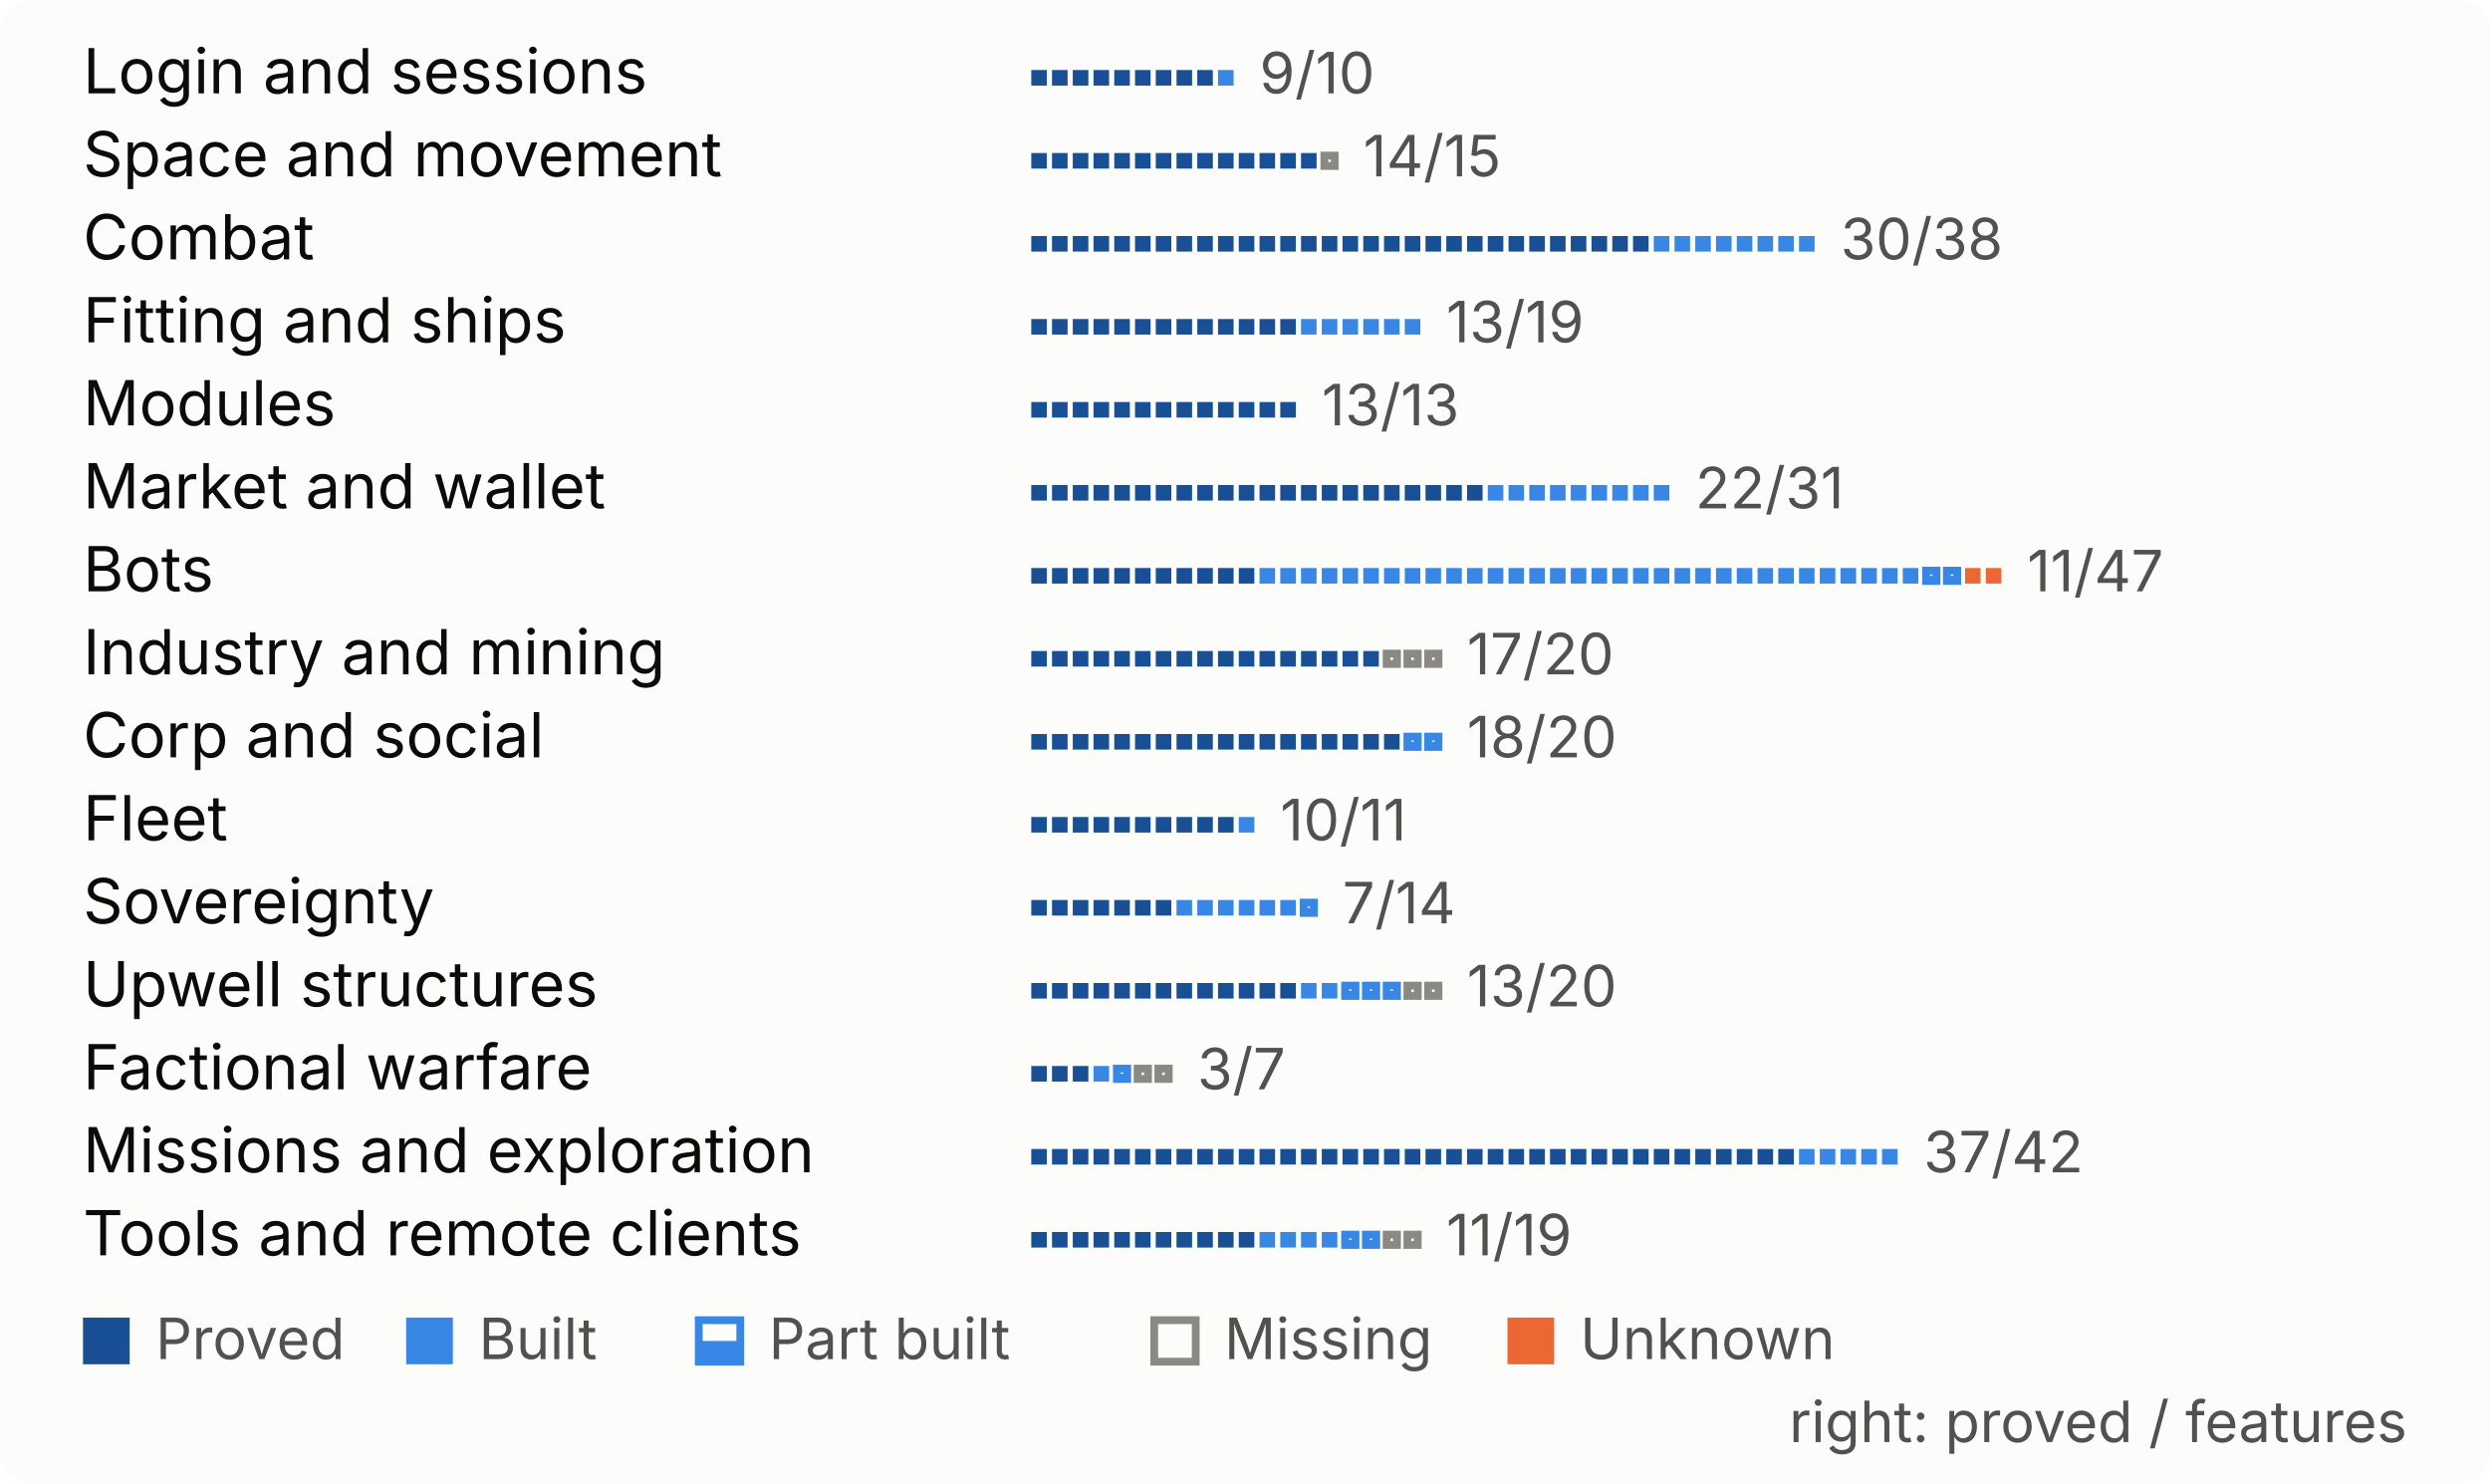
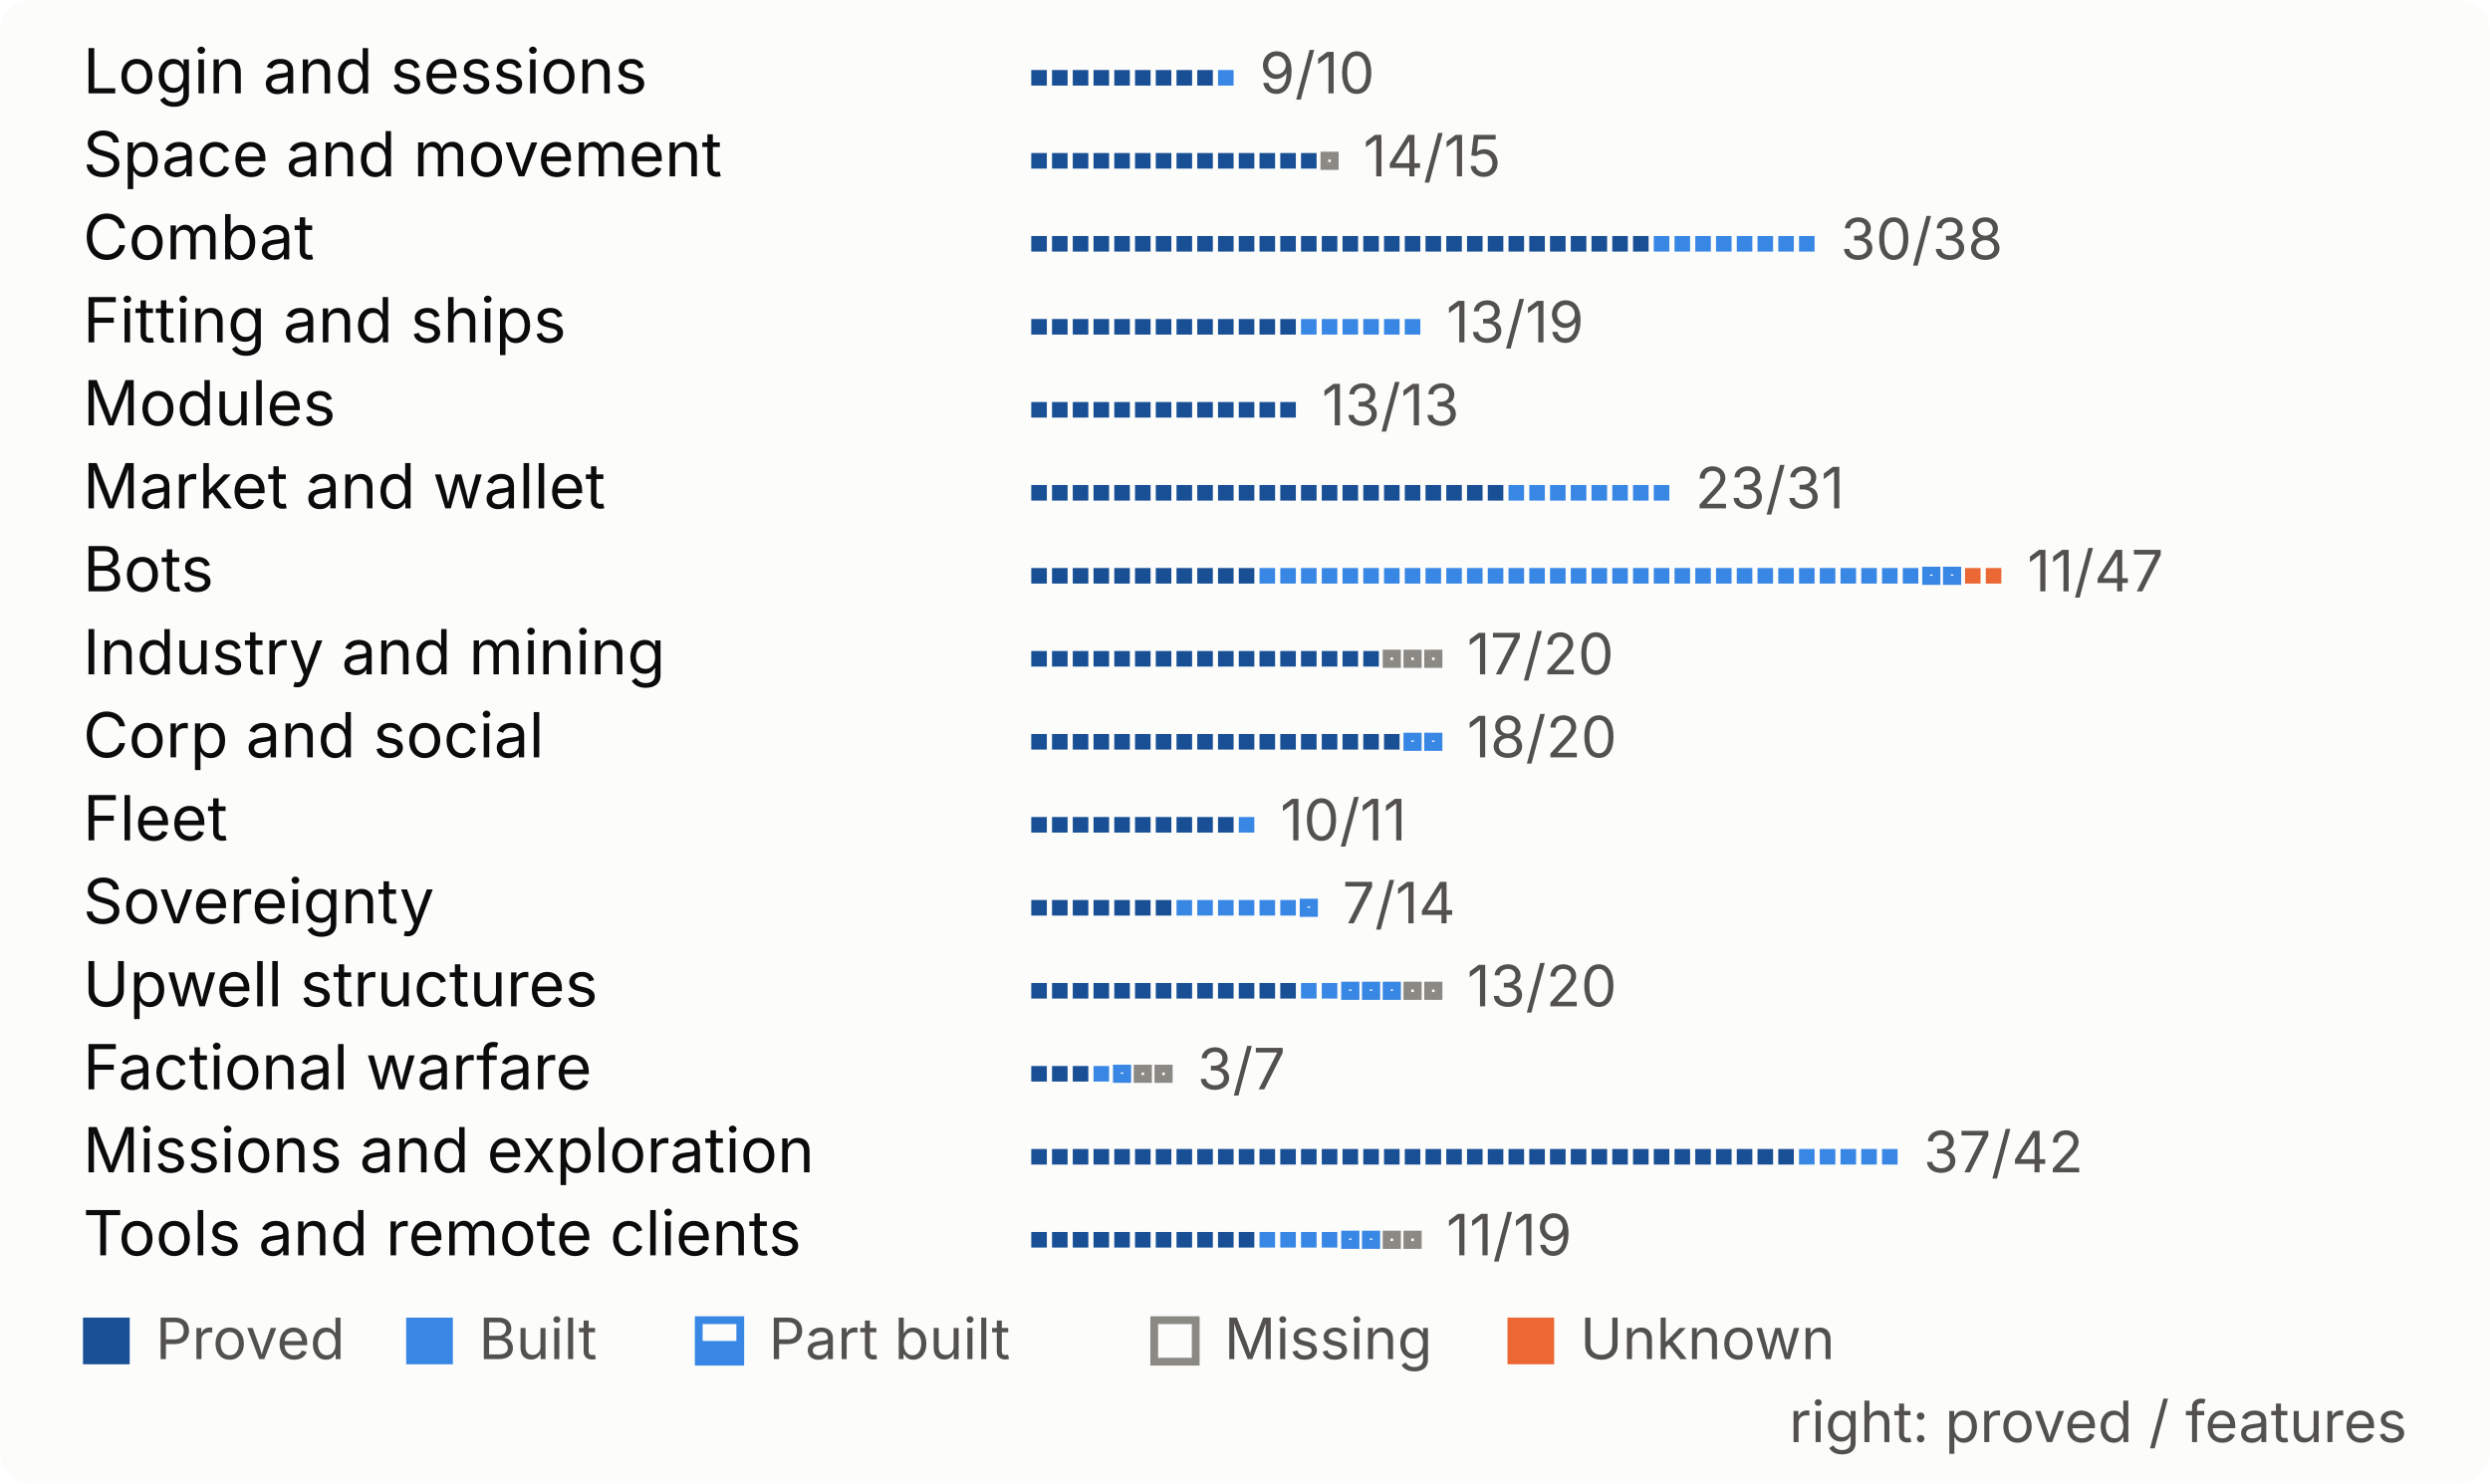
<svg xmlns="http://www.w3.org/2000/svg" width="480" height="286" viewBox="0 0 480 286" role="img" aria-label="Progress by system, one mark per feature">
  <style>
.bg{fill:#fcfcfb}.t{fill:#0b0b0b}.s{fill:#52514e}.rule{fill:#e1e0d9}
.proved{fill:#184f95}.built{fill:#3987e5}.unknown{fill:#eb6834}
.part-o{fill:none;stroke:#3987e5;stroke-width:1.5}.part-f{fill:#3987e5}
.missing{fill:none;stroke:#8a8984;stroke-width:1.5}
.pass{fill:#184f95}.fail{fill:#eb6834}.none{fill:none;stroke:#8a8984;stroke-width:1.5}
@media (prefers-color-scheme:dark){
.bg{fill:#1a1a19}.t{fill:#f0efec}.s{fill:#c3c2b7}.rule{fill:#383835}
.proved{fill:#86b6ef}.built{fill:#3987e5}.unknown{fill:#d95926}
.part-o{stroke:#3987e5}.part-f{fill:#3987e5}
.missing{stroke:#8d8c85}
.pass{fill:#86b6ef}.fail{fill:#d95926}.none{stroke:#8d8c85}
}
text{font-family:system-ui,-apple-system,"Segoe UI",sans-serif;font-size:12px}
.big{font-size:26px;font-weight:600}.b{font-weight:600}.xs{font-size:11px}
</style>
  <rect width="480" height="286" rx="6" class="bg" />
  <text x="16.0" y="18.0" class="t">Login and sessions</text>
  <rect x="198.8" y="13.5" width="3" height="3" class="proved" />
  <rect x="202.8" y="13.5" width="3" height="3" class="proved" />
  <rect x="206.8" y="13.5" width="3" height="3" class="proved" />
  <rect x="210.8" y="13.5" width="3" height="3" class="proved" />
  <rect x="214.8" y="13.5" width="3" height="3" class="proved" />
  <rect x="218.8" y="13.5" width="3" height="3" class="proved" />
  <rect x="222.8" y="13.5" width="3" height="3" class="proved" />
  <rect x="226.8" y="13.5" width="3" height="3" class="proved" />
  <rect x="230.8" y="13.5" width="3" height="3" class="proved" />
  <rect x="234.8" y="13.5" width="3" height="3" class="built" />
  <text x="242.8" y="18.0" class="s xs">9/10</text>
  <text x="16.0" y="34.0" class="t">Space and movement</text>
  <rect x="198.8" y="29.5" width="3" height="3" class="proved" />
  <rect x="202.8" y="29.5" width="3" height="3" class="proved" />
  <rect x="206.8" y="29.5" width="3" height="3" class="proved" />
  <rect x="210.8" y="29.5" width="3" height="3" class="proved" />
  <rect x="214.8" y="29.5" width="3" height="3" class="proved" />
  <rect x="218.8" y="29.5" width="3" height="3" class="proved" />
  <rect x="222.8" y="29.5" width="3" height="3" class="proved" />
  <rect x="226.8" y="29.5" width="3" height="3" class="proved" />
  <rect x="230.8" y="29.5" width="3" height="3" class="proved" />
  <rect x="234.8" y="29.5" width="3" height="3" class="proved" />
  <rect x="238.8" y="29.5" width="3" height="3" class="proved" />
  <rect x="242.8" y="29.5" width="3" height="3" class="proved" />
  <rect x="246.8" y="29.5" width="3" height="3" class="proved" />
  <rect x="250.8" y="29.5" width="3" height="3" class="proved" />
  <rect x="255.3" y="30.0" width="2" height="2" fill="none" class="missing" />
  <text x="262.8" y="34.0" class="s xs">14/15</text>
  <text x="16.0" y="50.0" class="t">Combat</text>
  <rect x="198.8" y="45.5" width="3" height="3" class="proved" />
  <rect x="202.8" y="45.5" width="3" height="3" class="proved" />
  <rect x="206.8" y="45.5" width="3" height="3" class="proved" />
  <rect x="210.8" y="45.5" width="3" height="3" class="proved" />
  <rect x="214.8" y="45.5" width="3" height="3" class="proved" />
  <rect x="218.8" y="45.5" width="3" height="3" class="proved" />
  <rect x="222.8" y="45.5" width="3" height="3" class="proved" />
  <rect x="226.8" y="45.5" width="3" height="3" class="proved" />
  <rect x="230.8" y="45.5" width="3" height="3" class="proved" />
  <rect x="234.8" y="45.5" width="3" height="3" class="proved" />
  <rect x="238.8" y="45.5" width="3" height="3" class="proved" />
  <rect x="242.8" y="45.5" width="3" height="3" class="proved" />
  <rect x="246.8" y="45.5" width="3" height="3" class="proved" />
  <rect x="250.8" y="45.5" width="3" height="3" class="proved" />
  <rect x="254.8" y="45.5" width="3" height="3" class="proved" />
  <rect x="258.8" y="45.5" width="3" height="3" class="proved" />
  <rect x="262.8" y="45.5" width="3" height="3" class="proved" />
  <rect x="266.8" y="45.5" width="3" height="3" class="proved" />
  <rect x="270.8" y="45.5" width="3" height="3" class="proved" />
  <rect x="274.8" y="45.5" width="3" height="3" class="proved" />
  <rect x="278.8" y="45.5" width="3" height="3" class="proved" />
  <rect x="282.8" y="45.5" width="3" height="3" class="proved" />
  <rect x="286.8" y="45.5" width="3" height="3" class="proved" />
  <rect x="290.8" y="45.5" width="3" height="3" class="proved" />
  <rect x="294.8" y="45.5" width="3" height="3" class="proved" />
  <rect x="298.8" y="45.5" width="3" height="3" class="proved" />
  <rect x="302.8" y="45.5" width="3" height="3" class="proved" />
  <rect x="306.8" y="45.5" width="3" height="3" class="proved" />
  <rect x="310.8" y="45.5" width="3" height="3" class="proved" />
  <rect x="314.8" y="45.5" width="3" height="3" class="proved" />
  <rect x="318.8" y="45.5" width="3" height="3" class="built" />
  <rect x="322.8" y="45.5" width="3" height="3" class="built" />
  <rect x="326.8" y="45.5" width="3" height="3" class="built" />
  <rect x="330.8" y="45.5" width="3" height="3" class="built" />
  <rect x="334.8" y="45.5" width="3" height="3" class="built" />
  <rect x="338.8" y="45.5" width="3" height="3" class="built" />
  <rect x="342.8" y="45.5" width="3" height="3" class="built" />
  <rect x="346.8" y="45.5" width="3" height="3" class="built" />
  <text x="354.8" y="50.0" class="s xs">30/38</text>
  <text x="16.0" y="66.0" class="t">Fitting and ships</text>
  <rect x="198.8" y="61.5" width="3" height="3" class="proved" />
  <rect x="202.8" y="61.5" width="3" height="3" class="proved" />
  <rect x="206.8" y="61.5" width="3" height="3" class="proved" />
  <rect x="210.8" y="61.5" width="3" height="3" class="proved" />
  <rect x="214.8" y="61.5" width="3" height="3" class="proved" />
  <rect x="218.8" y="61.5" width="3" height="3" class="proved" />
  <rect x="222.8" y="61.5" width="3" height="3" class="proved" />
  <rect x="226.8" y="61.5" width="3" height="3" class="proved" />
  <rect x="230.8" y="61.5" width="3" height="3" class="proved" />
  <rect x="234.8" y="61.5" width="3" height="3" class="proved" />
  <rect x="238.8" y="61.5" width="3" height="3" class="proved" />
  <rect x="242.8" y="61.5" width="3" height="3" class="proved" />
  <rect x="246.8" y="61.5" width="3" height="3" class="proved" />
  <rect x="250.8" y="61.5" width="3" height="3" class="built" />
  <rect x="254.8" y="61.5" width="3" height="3" class="built" />
  <rect x="258.8" y="61.5" width="3" height="3" class="built" />
  <rect x="262.8" y="61.5" width="3" height="3" class="built" />
  <rect x="266.8" y="61.5" width="3" height="3" class="built" />
  <rect x="270.8" y="61.5" width="3" height="3" class="built" />
  <text x="278.8" y="66.0" class="s xs">13/19</text>
  <text x="16.0" y="82.0" class="t">Modules</text>
  <rect x="198.8" y="77.5" width="3" height="3" class="proved" />
  <rect x="202.8" y="77.5" width="3" height="3" class="proved" />
  <rect x="206.8" y="77.5" width="3" height="3" class="proved" />
  <rect x="210.8" y="77.5" width="3" height="3" class="proved" />
  <rect x="214.8" y="77.5" width="3" height="3" class="proved" />
  <rect x="218.8" y="77.5" width="3" height="3" class="proved" />
  <rect x="222.8" y="77.5" width="3" height="3" class="proved" />
  <rect x="226.8" y="77.5" width="3" height="3" class="proved" />
  <rect x="230.8" y="77.5" width="3" height="3" class="proved" />
  <rect x="234.8" y="77.5" width="3" height="3" class="proved" />
  <rect x="238.8" y="77.5" width="3" height="3" class="proved" />
  <rect x="242.8" y="77.5" width="3" height="3" class="proved" />
  <rect x="246.8" y="77.5" width="3" height="3" class="proved" />
  <text x="254.8" y="82.0" class="s xs">13/13</text>
  <text x="16.0" y="98.0" class="t">Market and wallet</text>
  <rect x="198.8" y="93.5" width="3" height="3" class="proved" />
  <rect x="202.8" y="93.5" width="3" height="3" class="proved" />
  <rect x="206.8" y="93.5" width="3" height="3" class="proved" />
  <rect x="210.8" y="93.5" width="3" height="3" class="proved" />
  <rect x="214.8" y="93.5" width="3" height="3" class="proved" />
  <rect x="218.8" y="93.5" width="3" height="3" class="proved" />
  <rect x="222.8" y="93.5" width="3" height="3" class="proved" />
  <rect x="226.8" y="93.5" width="3" height="3" class="proved" />
  <rect x="230.8" y="93.5" width="3" height="3" class="proved" />
  <rect x="234.8" y="93.5" width="3" height="3" class="proved" />
  <rect x="238.8" y="93.5" width="3" height="3" class="proved" />
  <rect x="242.8" y="93.5" width="3" height="3" class="proved" />
  <rect x="246.8" y="93.5" width="3" height="3" class="proved" />
  <rect x="250.8" y="93.5" width="3" height="3" class="proved" />
  <rect x="254.8" y="93.5" width="3" height="3" class="proved" />
  <rect x="258.8" y="93.5" width="3" height="3" class="proved" />
  <rect x="262.8" y="93.5" width="3" height="3" class="proved" />
  <rect x="266.8" y="93.5" width="3" height="3" class="proved" />
  <rect x="270.8" y="93.5" width="3" height="3" class="proved" />
  <rect x="274.8" y="93.5" width="3" height="3" class="proved" />
  <rect x="278.8" y="93.5" width="3" height="3" class="proved" />
  <rect x="282.8" y="93.5" width="3" height="3" class="proved" />
-   <rect x="286.8" y="93.5" width="3" height="3" class="built" />
+   <rect x="286.8" y="93.5" width="3" height="3" class="proved" />
  <rect x="290.8" y="93.5" width="3" height="3" class="built" />
  <rect x="294.8" y="93.5" width="3" height="3" class="built" />
  <rect x="298.8" y="93.5" width="3" height="3" class="built" />
  <rect x="302.8" y="93.5" width="3" height="3" class="built" />
  <rect x="306.8" y="93.5" width="3" height="3" class="built" />
  <rect x="310.8" y="93.5" width="3" height="3" class="built" />
  <rect x="314.8" y="93.5" width="3" height="3" class="built" />
  <rect x="318.8" y="93.5" width="3" height="3" class="built" />
-   <text x="326.8" y="98.0" class="s xs">22/31</text>
+   <text x="326.8" y="98.0" class="s xs">23/31</text>
  <text x="16.0" y="114.0" class="t">Bots</text>
  <rect x="198.8" y="109.5" width="3" height="3" class="proved" />
  <rect x="202.8" y="109.5" width="3" height="3" class="proved" />
  <rect x="206.8" y="109.5" width="3" height="3" class="proved" />
  <rect x="210.8" y="109.5" width="3" height="3" class="proved" />
  <rect x="214.8" y="109.5" width="3" height="3" class="proved" />
  <rect x="218.8" y="109.5" width="3" height="3" class="proved" />
  <rect x="222.8" y="109.5" width="3" height="3" class="proved" />
  <rect x="226.8" y="109.5" width="3" height="3" class="proved" />
  <rect x="230.8" y="109.5" width="3" height="3" class="proved" />
  <rect x="234.8" y="109.5" width="3" height="3" class="proved" />
  <rect x="238.8" y="109.5" width="3" height="3" class="proved" />
  <rect x="242.8" y="109.5" width="3" height="3" class="built" />
  <rect x="246.8" y="109.5" width="3" height="3" class="built" />
  <rect x="250.8" y="109.5" width="3" height="3" class="built" />
  <rect x="254.8" y="109.5" width="3" height="3" class="built" />
  <rect x="258.8" y="109.5" width="3" height="3" class="built" />
  <rect x="262.8" y="109.5" width="3" height="3" class="built" />
  <rect x="266.8" y="109.5" width="3" height="3" class="built" />
  <rect x="270.8" y="109.5" width="3" height="3" class="built" />
  <rect x="274.8" y="109.5" width="3" height="3" class="built" />
  <rect x="278.8" y="109.5" width="3" height="3" class="built" />
  <rect x="282.8" y="109.5" width="3" height="3" class="built" />
  <rect x="286.8" y="109.5" width="3" height="3" class="built" />
  <rect x="290.8" y="109.5" width="3" height="3" class="built" />
  <rect x="294.8" y="109.5" width="3" height="3" class="built" />
  <rect x="298.8" y="109.5" width="3" height="3" class="built" />
  <rect x="302.8" y="109.5" width="3" height="3" class="built" />
  <rect x="306.8" y="109.5" width="3" height="3" class="built" />
  <rect x="310.8" y="109.5" width="3" height="3" class="built" />
  <rect x="314.8" y="109.5" width="3" height="3" class="built" />
  <rect x="318.8" y="109.5" width="3" height="3" class="built" />
  <rect x="322.8" y="109.5" width="3" height="3" class="built" />
  <rect x="326.8" y="109.5" width="3" height="3" class="built" />
  <rect x="330.8" y="109.5" width="3" height="3" class="built" />
  <rect x="334.8" y="109.5" width="3" height="3" class="built" />
  <rect x="338.8" y="109.5" width="3" height="3" class="built" />
  <rect x="342.8" y="109.5" width="3" height="3" class="built" />
  <rect x="346.8" y="109.5" width="3" height="3" class="built" />
  <rect x="350.8" y="109.5" width="3" height="3" class="built" />
  <rect x="354.8" y="109.5" width="3" height="3" class="built" />
  <rect x="358.8" y="109.5" width="3" height="3" class="built" />
  <rect x="362.8" y="109.5" width="3" height="3" class="built" />
  <rect x="366.8" y="109.5" width="3" height="3" class="built" />
  <rect x="371.3" y="110.0" width="2" height="2" fill="none" class="part-o" />
  <rect x="370.8" y="111.0" width="3" height="1.5" class="part-f" />
  <rect x="375.3" y="110.0" width="2" height="2" fill="none" class="part-o" />
  <rect x="374.8" y="111.0" width="3" height="1.5" class="part-f" />
  <rect x="378.8" y="109.5" width="3" height="3" class="unknown" />
  <rect x="382.8" y="109.5" width="3" height="3" class="unknown" />
  <text x="390.8" y="114.0" class="s xs">11/47</text>
  <text x="16.0" y="130.0" class="t">Industry and mining</text>
  <rect x="198.8" y="125.5" width="3" height="3" class="proved" />
  <rect x="202.8" y="125.5" width="3" height="3" class="proved" />
  <rect x="206.8" y="125.5" width="3" height="3" class="proved" />
  <rect x="210.8" y="125.5" width="3" height="3" class="proved" />
  <rect x="214.8" y="125.5" width="3" height="3" class="proved" />
  <rect x="218.8" y="125.5" width="3" height="3" class="proved" />
  <rect x="222.8" y="125.5" width="3" height="3" class="proved" />
  <rect x="226.8" y="125.5" width="3" height="3" class="proved" />
  <rect x="230.8" y="125.5" width="3" height="3" class="proved" />
  <rect x="234.8" y="125.5" width="3" height="3" class="proved" />
  <rect x="238.8" y="125.5" width="3" height="3" class="proved" />
  <rect x="242.8" y="125.5" width="3" height="3" class="proved" />
  <rect x="246.8" y="125.5" width="3" height="3" class="proved" />
  <rect x="250.8" y="125.5" width="3" height="3" class="proved" />
  <rect x="254.8" y="125.5" width="3" height="3" class="proved" />
  <rect x="258.8" y="125.5" width="3" height="3" class="proved" />
  <rect x="262.8" y="125.5" width="3" height="3" class="proved" />
  <rect x="267.3" y="126.0" width="2" height="2" fill="none" class="missing" />
  <rect x="271.3" y="126.0" width="2" height="2" fill="none" class="missing" />
  <rect x="275.3" y="126.0" width="2" height="2" fill="none" class="missing" />
  <text x="282.8" y="130.0" class="s xs">17/20</text>
  <text x="16.0" y="146.0" class="t">Corp and social</text>
  <rect x="198.8" y="141.5" width="3" height="3" class="proved" />
  <rect x="202.8" y="141.5" width="3" height="3" class="proved" />
  <rect x="206.8" y="141.5" width="3" height="3" class="proved" />
  <rect x="210.8" y="141.5" width="3" height="3" class="proved" />
  <rect x="214.8" y="141.5" width="3" height="3" class="proved" />
  <rect x="218.8" y="141.5" width="3" height="3" class="proved" />
  <rect x="222.8" y="141.5" width="3" height="3" class="proved" />
  <rect x="226.8" y="141.5" width="3" height="3" class="proved" />
  <rect x="230.8" y="141.5" width="3" height="3" class="proved" />
  <rect x="234.8" y="141.5" width="3" height="3" class="proved" />
  <rect x="238.8" y="141.5" width="3" height="3" class="proved" />
  <rect x="242.8" y="141.5" width="3" height="3" class="proved" />
  <rect x="246.8" y="141.5" width="3" height="3" class="proved" />
  <rect x="250.8" y="141.5" width="3" height="3" class="proved" />
  <rect x="254.8" y="141.5" width="3" height="3" class="proved" />
  <rect x="258.8" y="141.5" width="3" height="3" class="proved" />
  <rect x="262.8" y="141.5" width="3" height="3" class="proved" />
  <rect x="266.8" y="141.5" width="3" height="3" class="proved" />
  <rect x="271.3" y="142.0" width="2" height="2" fill="none" class="part-o" />
  <rect x="270.8" y="143.0" width="3" height="1.5" class="part-f" />
  <rect x="275.3" y="142.0" width="2" height="2" fill="none" class="part-o" />
  <rect x="274.8" y="143.0" width="3" height="1.5" class="part-f" />
  <text x="282.8" y="146.0" class="s xs">18/20</text>
  <text x="16.0" y="162.0" class="t">Fleet</text>
  <rect x="198.8" y="157.5" width="3" height="3" class="proved" />
  <rect x="202.8" y="157.5" width="3" height="3" class="proved" />
  <rect x="206.8" y="157.5" width="3" height="3" class="proved" />
  <rect x="210.8" y="157.5" width="3" height="3" class="proved" />
  <rect x="214.8" y="157.5" width="3" height="3" class="proved" />
  <rect x="218.8" y="157.5" width="3" height="3" class="proved" />
  <rect x="222.8" y="157.5" width="3" height="3" class="proved" />
  <rect x="226.8" y="157.5" width="3" height="3" class="proved" />
  <rect x="230.8" y="157.5" width="3" height="3" class="proved" />
  <rect x="234.8" y="157.5" width="3" height="3" class="proved" />
  <rect x="238.8" y="157.5" width="3" height="3" class="built" />
  <text x="246.8" y="162.0" class="s xs">10/11</text>
  <text x="16.0" y="178.0" class="t">Sovereignty</text>
  <rect x="198.8" y="173.5" width="3" height="3" class="proved" />
  <rect x="202.8" y="173.5" width="3" height="3" class="proved" />
  <rect x="206.8" y="173.5" width="3" height="3" class="proved" />
  <rect x="210.8" y="173.5" width="3" height="3" class="proved" />
  <rect x="214.8" y="173.5" width="3" height="3" class="proved" />
  <rect x="218.8" y="173.5" width="3" height="3" class="proved" />
  <rect x="222.8" y="173.5" width="3" height="3" class="proved" />
  <rect x="226.8" y="173.5" width="3" height="3" class="built" />
  <rect x="230.8" y="173.5" width="3" height="3" class="built" />
  <rect x="234.8" y="173.5" width="3" height="3" class="built" />
  <rect x="238.8" y="173.5" width="3" height="3" class="built" />
  <rect x="242.8" y="173.5" width="3" height="3" class="built" />
  <rect x="246.8" y="173.5" width="3" height="3" class="built" />
  <rect x="251.3" y="174.0" width="2" height="2" fill="none" class="part-o" />
  <rect x="250.8" y="175.0" width="3" height="1.5" class="part-f" />
  <text x="258.8" y="178.0" class="s xs">7/14</text>
  <text x="16.0" y="194.0" class="t">Upwell structures</text>
  <rect x="198.8" y="189.5" width="3" height="3" class="proved" />
  <rect x="202.8" y="189.5" width="3" height="3" class="proved" />
  <rect x="206.8" y="189.5" width="3" height="3" class="proved" />
  <rect x="210.8" y="189.5" width="3" height="3" class="proved" />
  <rect x="214.8" y="189.5" width="3" height="3" class="proved" />
  <rect x="218.8" y="189.5" width="3" height="3" class="proved" />
  <rect x="222.8" y="189.5" width="3" height="3" class="proved" />
  <rect x="226.8" y="189.5" width="3" height="3" class="proved" />
  <rect x="230.8" y="189.5" width="3" height="3" class="proved" />
  <rect x="234.8" y="189.5" width="3" height="3" class="proved" />
  <rect x="238.8" y="189.5" width="3" height="3" class="proved" />
  <rect x="242.8" y="189.5" width="3" height="3" class="proved" />
  <rect x="246.8" y="189.5" width="3" height="3" class="proved" />
  <rect x="250.8" y="189.5" width="3" height="3" class="built" />
  <rect x="254.8" y="189.5" width="3" height="3" class="built" />
  <rect x="259.3" y="190.0" width="2" height="2" fill="none" class="part-o" />
  <rect x="258.8" y="191.0" width="3" height="1.5" class="part-f" />
  <rect x="263.3" y="190.0" width="2" height="2" fill="none" class="part-o" />
  <rect x="262.8" y="191.0" width="3" height="1.5" class="part-f" />
  <rect x="267.3" y="190.0" width="2" height="2" fill="none" class="part-o" />
  <rect x="266.8" y="191.0" width="3" height="1.5" class="part-f" />
  <rect x="271.3" y="190.0" width="2" height="2" fill="none" class="missing" />
  <rect x="275.3" y="190.0" width="2" height="2" fill="none" class="missing" />
  <text x="282.8" y="194.0" class="s xs">13/20</text>
  <text x="16.0" y="210.0" class="t">Factional warfare</text>
  <rect x="198.8" y="205.5" width="3" height="3" class="proved" />
  <rect x="202.8" y="205.5" width="3" height="3" class="proved" />
  <rect x="206.8" y="205.5" width="3" height="3" class="proved" />
  <rect x="210.8" y="205.5" width="3" height="3" class="built" />
  <rect x="215.3" y="206.0" width="2" height="2" fill="none" class="part-o" />
  <rect x="214.8" y="207.0" width="3" height="1.5" class="part-f" />
  <rect x="219.3" y="206.0" width="2" height="2" fill="none" class="missing" />
  <rect x="223.3" y="206.0" width="2" height="2" fill="none" class="missing" />
  <text x="230.8" y="210.0" class="s xs">3/7</text>
  <text x="16.0" y="226.0" class="t">Missions and exploration</text>
  <rect x="198.8" y="221.5" width="3" height="3" class="proved" />
  <rect x="202.8" y="221.5" width="3" height="3" class="proved" />
  <rect x="206.8" y="221.5" width="3" height="3" class="proved" />
  <rect x="210.8" y="221.5" width="3" height="3" class="proved" />
  <rect x="214.8" y="221.5" width="3" height="3" class="proved" />
  <rect x="218.8" y="221.5" width="3" height="3" class="proved" />
  <rect x="222.8" y="221.5" width="3" height="3" class="proved" />
  <rect x="226.8" y="221.5" width="3" height="3" class="proved" />
  <rect x="230.8" y="221.5" width="3" height="3" class="proved" />
  <rect x="234.8" y="221.5" width="3" height="3" class="proved" />
  <rect x="238.8" y="221.5" width="3" height="3" class="proved" />
  <rect x="242.8" y="221.5" width="3" height="3" class="proved" />
  <rect x="246.8" y="221.5" width="3" height="3" class="proved" />
  <rect x="250.8" y="221.5" width="3" height="3" class="proved" />
  <rect x="254.8" y="221.5" width="3" height="3" class="proved" />
  <rect x="258.8" y="221.5" width="3" height="3" class="proved" />
  <rect x="262.8" y="221.5" width="3" height="3" class="proved" />
  <rect x="266.8" y="221.5" width="3" height="3" class="proved" />
  <rect x="270.8" y="221.5" width="3" height="3" class="proved" />
  <rect x="274.8" y="221.5" width="3" height="3" class="proved" />
  <rect x="278.8" y="221.5" width="3" height="3" class="proved" />
  <rect x="282.8" y="221.5" width="3" height="3" class="proved" />
  <rect x="286.8" y="221.5" width="3" height="3" class="proved" />
  <rect x="290.8" y="221.5" width="3" height="3" class="proved" />
  <rect x="294.8" y="221.5" width="3" height="3" class="proved" />
  <rect x="298.8" y="221.5" width="3" height="3" class="proved" />
  <rect x="302.8" y="221.5" width="3" height="3" class="proved" />
  <rect x="306.8" y="221.5" width="3" height="3" class="proved" />
  <rect x="310.8" y="221.5" width="3" height="3" class="proved" />
  <rect x="314.8" y="221.5" width="3" height="3" class="proved" />
  <rect x="318.8" y="221.5" width="3" height="3" class="proved" />
  <rect x="322.8" y="221.5" width="3" height="3" class="proved" />
  <rect x="326.8" y="221.5" width="3" height="3" class="proved" />
  <rect x="330.8" y="221.5" width="3" height="3" class="proved" />
  <rect x="334.8" y="221.5" width="3" height="3" class="proved" />
  <rect x="338.8" y="221.5" width="3" height="3" class="proved" />
  <rect x="342.8" y="221.5" width="3" height="3" class="proved" />
  <rect x="346.8" y="221.5" width="3" height="3" class="built" />
  <rect x="350.8" y="221.5" width="3" height="3" class="built" />
  <rect x="354.8" y="221.5" width="3" height="3" class="built" />
  <rect x="358.8" y="221.5" width="3" height="3" class="built" />
  <rect x="362.8" y="221.5" width="3" height="3" class="built" />
  <text x="370.8" y="226.0" class="s xs">37/42</text>
  <text x="16.0" y="242.0" class="t">Tools and remote clients</text>
  <rect x="198.8" y="237.5" width="3" height="3" class="proved" />
  <rect x="202.8" y="237.5" width="3" height="3" class="proved" />
  <rect x="206.8" y="237.5" width="3" height="3" class="proved" />
  <rect x="210.8" y="237.5" width="3" height="3" class="proved" />
  <rect x="214.8" y="237.5" width="3" height="3" class="proved" />
  <rect x="218.8" y="237.5" width="3" height="3" class="proved" />
  <rect x="222.8" y="237.5" width="3" height="3" class="proved" />
  <rect x="226.8" y="237.5" width="3" height="3" class="proved" />
  <rect x="230.8" y="237.5" width="3" height="3" class="proved" />
  <rect x="234.8" y="237.5" width="3" height="3" class="proved" />
  <rect x="238.8" y="237.5" width="3" height="3" class="proved" />
  <rect x="242.8" y="237.5" width="3" height="3" class="built" />
  <rect x="246.8" y="237.5" width="3" height="3" class="built" />
  <rect x="250.8" y="237.5" width="3" height="3" class="built" />
  <rect x="254.8" y="237.5" width="3" height="3" class="built" />
  <rect x="259.3" y="238.0" width="2" height="2" fill="none" class="part-o" />
  <rect x="258.8" y="239.0" width="3" height="1.5" class="part-f" />
  <rect x="263.3" y="238.0" width="2" height="2" fill="none" class="part-o" />
  <rect x="262.8" y="239.0" width="3" height="1.5" class="part-f" />
  <rect x="267.3" y="238.0" width="2" height="2" fill="none" class="missing" />
  <rect x="271.3" y="238.0" width="2" height="2" fill="none" class="missing" />
  <text x="278.8" y="242.0" class="s xs">11/19</text>
  <rect x="16.0" y="254.0" width="9" height="9" class="proved" />
  <text x="30.0" y="262.0" class="s xs">Proved</text>
  <rect x="78.3" y="254.0" width="9" height="9" class="built" />
  <text x="92.3" y="262.0" class="s xs">Built</text>
  <rect x="134.7" y="254.5" width="8" height="8" fill="none" class="part-o" />
  <rect x="134.2" y="258.5" width="9" height="4.5" class="part-f" />
  <text x="148.2" y="262.0" class="s xs">Part built</text>
  <rect x="222.5" y="254.5" width="8" height="8" fill="none" class="missing" />
  <text x="236.0" y="262.0" class="s xs">Missing</text>
  <rect x="290.6" y="254.0" width="9" height="9" class="unknown" />
  <text x="304.6" y="262.0" class="s xs">Unknown</text>
  <text x="464.0" y="278.0" class="s xs" text-anchor="end">right: proved / features</text>
</svg>
